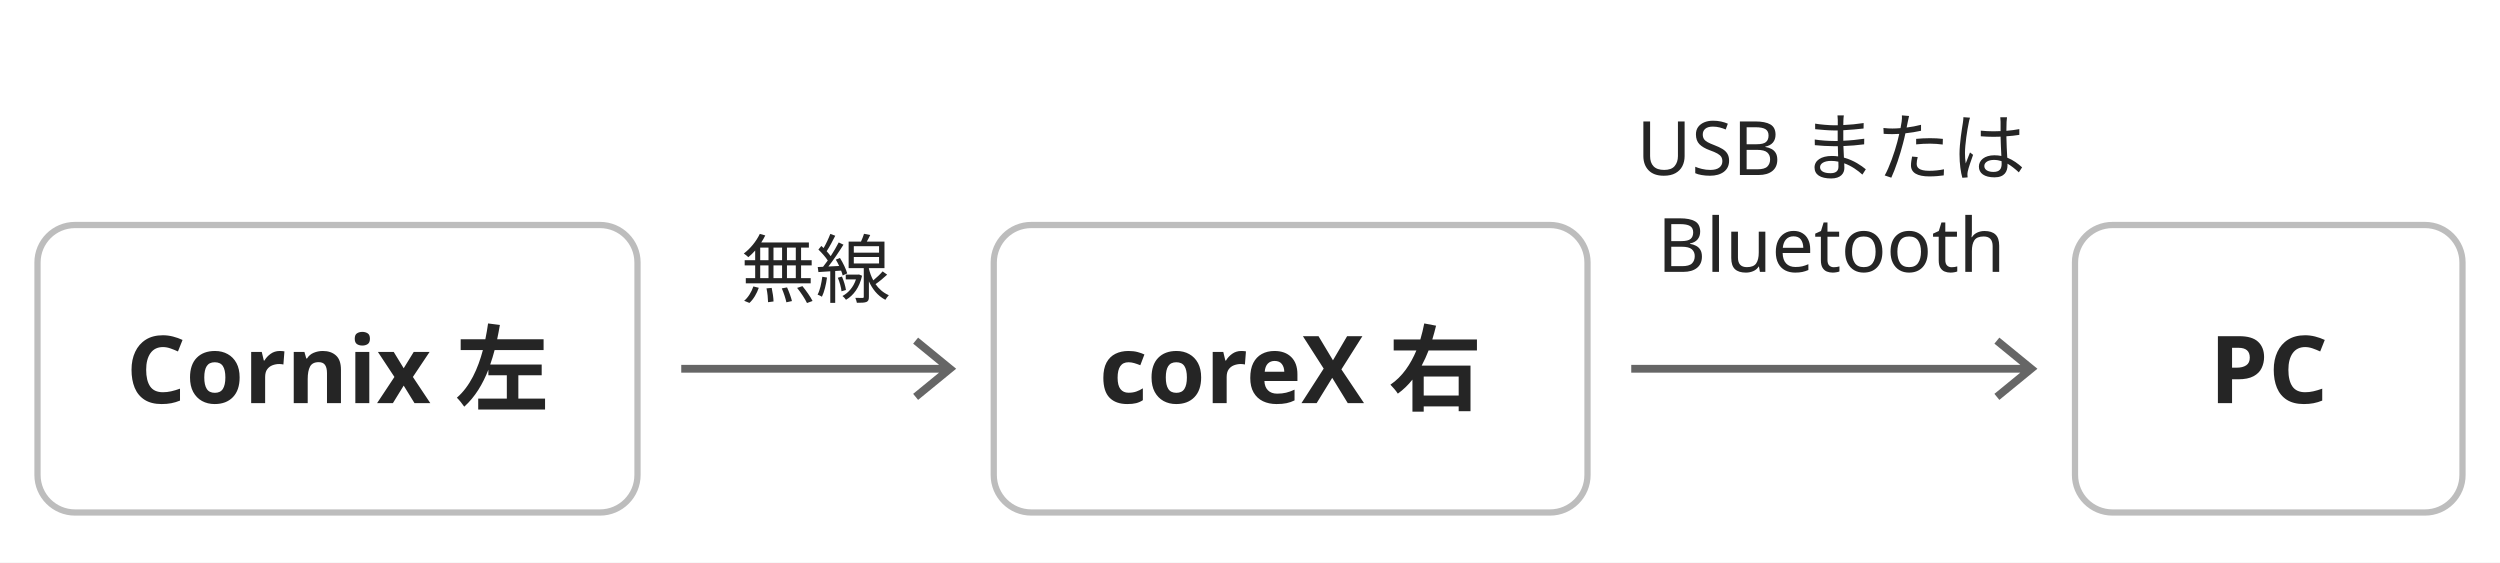
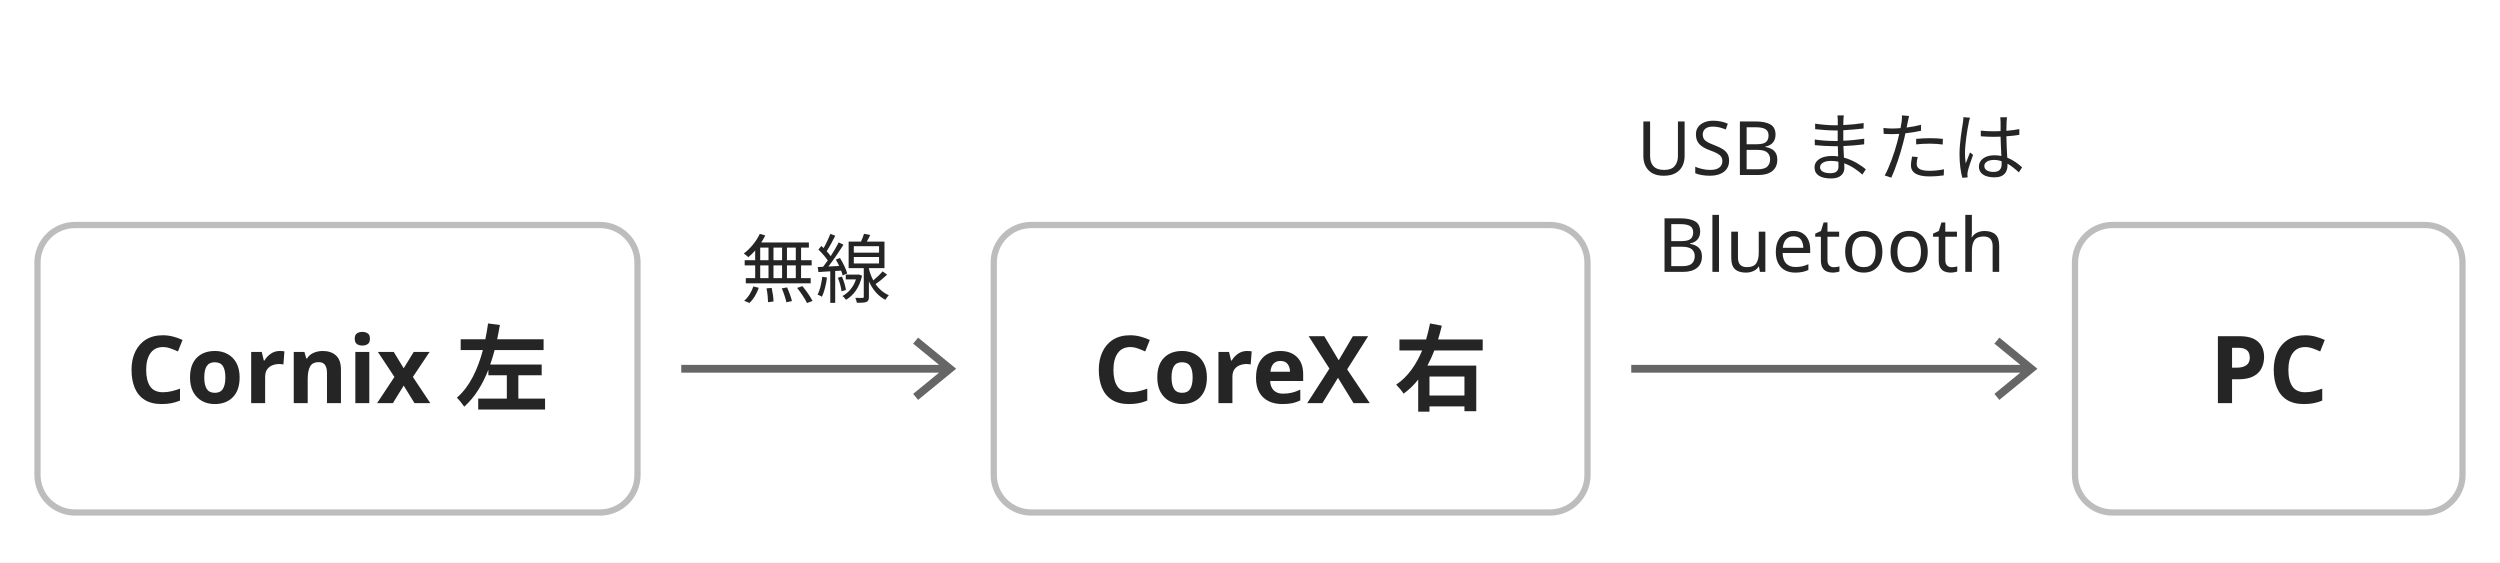
<svg xmlns="http://www.w3.org/2000/svg" width="800" height="180" viewBox="0 0 800 180" role="img" aria-labelledby="title desc">
  <rect width="800" height="180" fill="#ffffff" />
  <g font-family="Zen Maru Gothic" text-anchor="middle" fill="#252525">
    <rect x="12" y="72" width="192" height="92" rx="12" fill="#ffffff" stroke="#bdbdbd" stroke-width="2" />
    <text x="108" y="129" font-size="30" font-weight="700">Cornix 左</text>
    <path d="M218 118H304M293 109L304 118L293 127" fill="none" stroke="#666666" stroke-width="2.5" />
    <text x="261" y="95" font-size="24">無線</text>
    <rect x="318" y="72" width="190" height="92" rx="12" fill="#ffffff" stroke="#bdbdbd" stroke-width="2" />
-     <text x="413" y="129" font-size="30" font-weight="700">coreX 右</text>
+     <text x="413" y="129" font-size="30" font-weight="700">CoreX 右</text>
    <path d="M522 118H650M639 109L650 118L639 127" fill="none" stroke="#666666" stroke-width="2.5" />
    <text x="586" y="56" font-size="24">USB または</text>
    <text x="586" y="87" font-size="24">Bluetooth</text>
    <rect x="664" y="72" width="124" height="92" rx="12" fill="#ffffff" stroke="#bdbdbd" stroke-width="2" />
    <text x="726" y="129" font-size="30" font-weight="700">PC</text>
  </g>
</svg>
